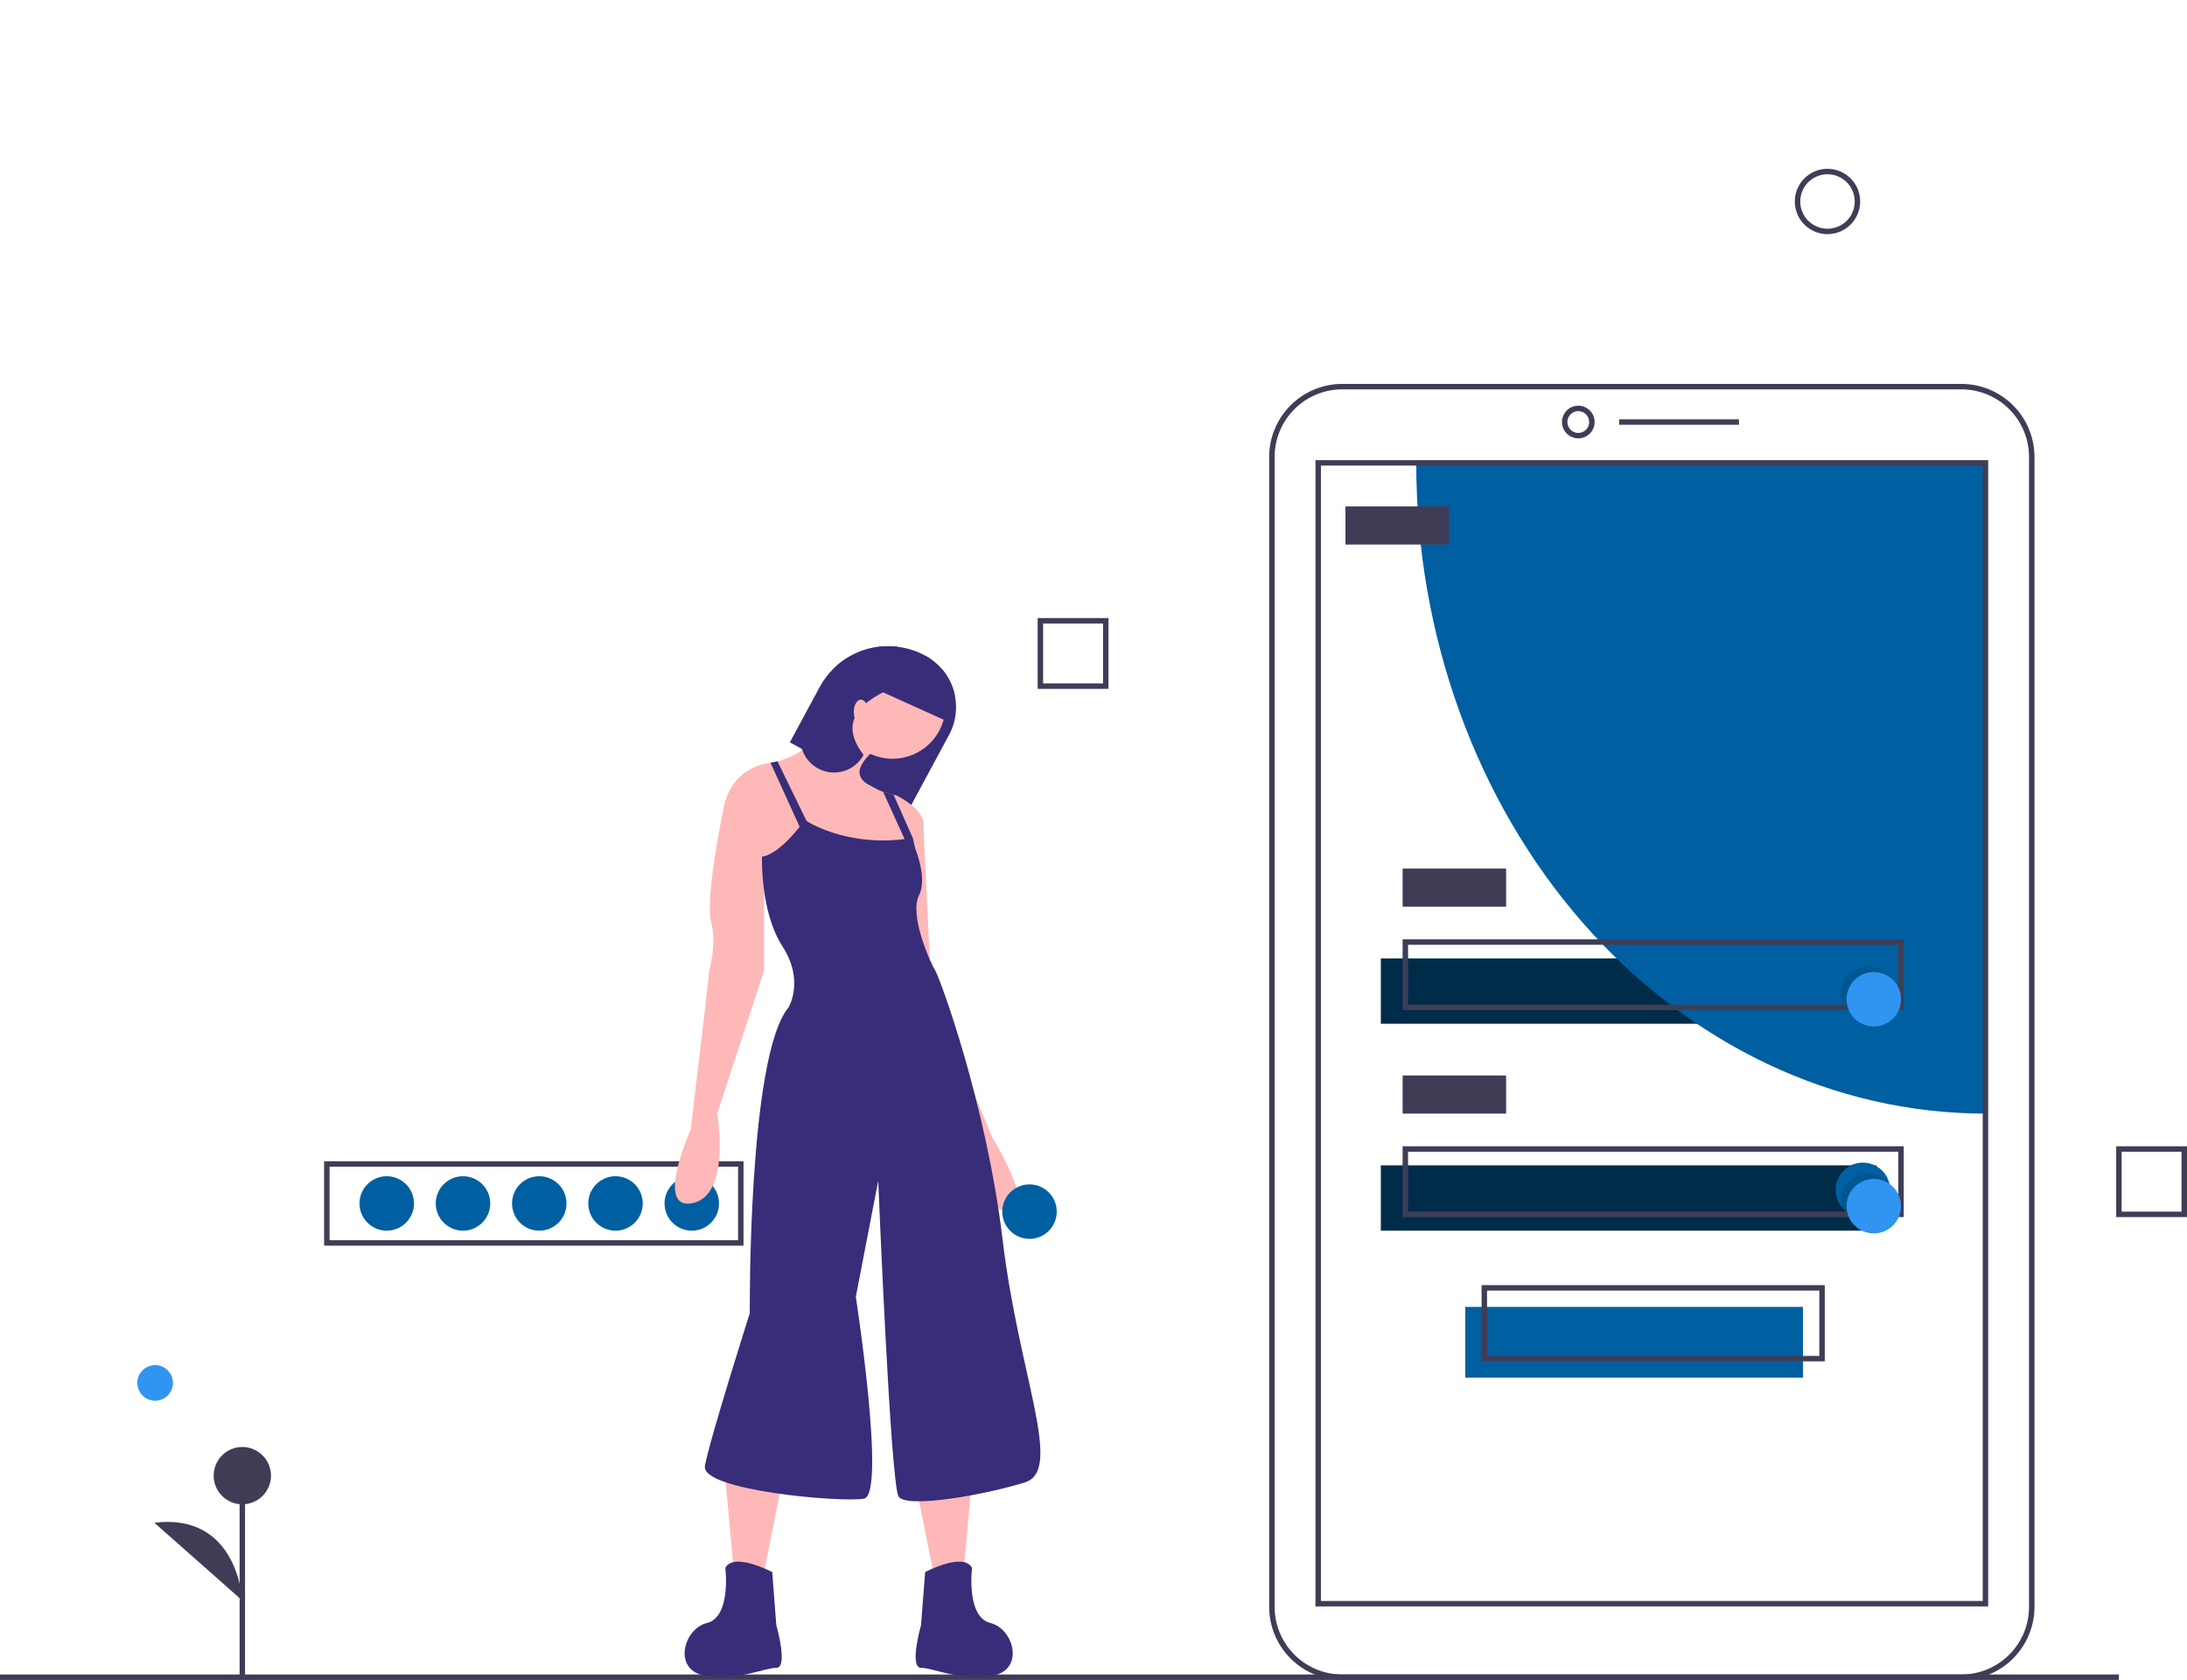
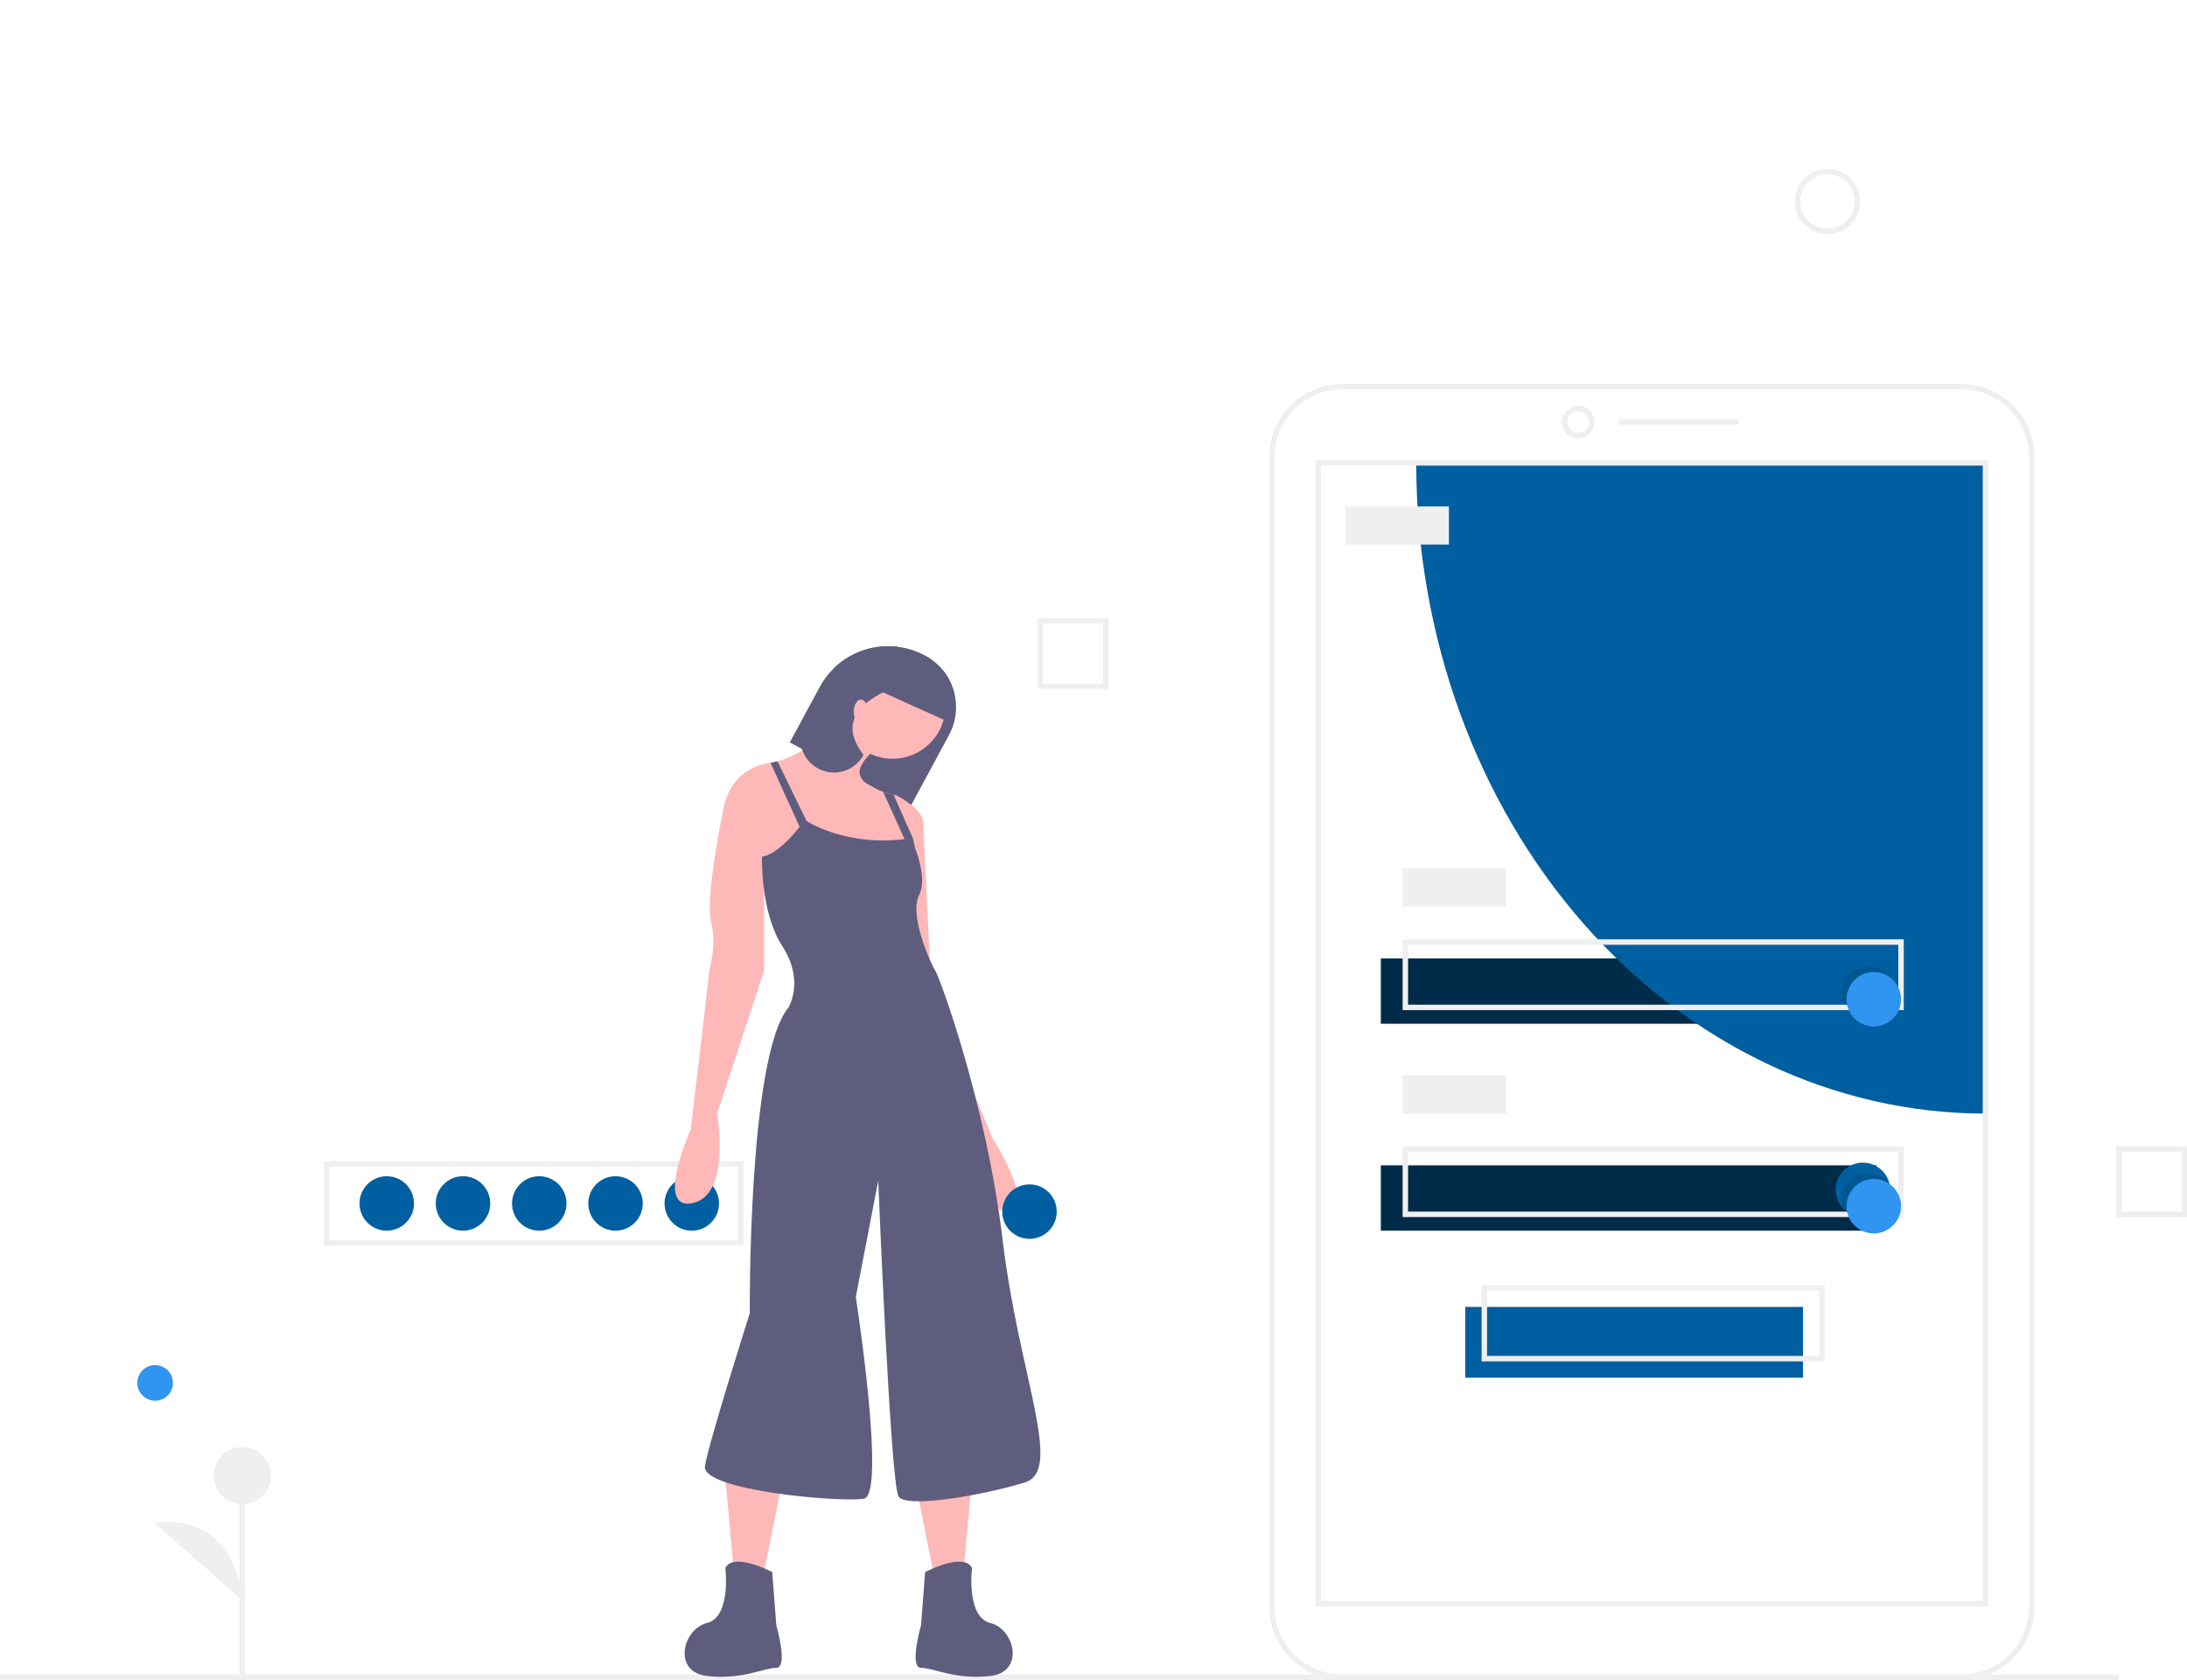
<svg xmlns="http://www.w3.org/2000/svg" width="803" height="617" viewBox="0 0 803 617" fill="none">
-   <path d="M273 457.5H119V426.5H273V457.5ZM121 455.5H271V428.5H121V455.5Z" fill="#3F3D56" />
+   <path d="M273 457.5H119V426.5H273V457.5ZM121 455.5H271V428.5H121V455.5Z" fill="#EFEFEF" />
  <path d="M254 452C259.523 452 264 447.523 264 442C264 436.477 259.523 432 254 432C248.477 432 244 436.477 244 442C244 447.523 248.477 452 254 452Z" fill="#005FA0" />
  <path d="M226 452C231.523 452 236 447.523 236 442C236 436.477 231.523 432 226 432C220.477 432 216 436.477 216 442C216 447.523 220.477 452 226 452Z" fill="#005FA0" />
  <path d="M198 452C203.523 452 208 447.523 208 442C208 436.477 203.523 432 198 432C192.477 432 188 436.477 188 442C188 447.523 192.477 452 198 452Z" fill="#005FA0" />
  <path d="M170 452C175.523 452 180 447.523 180 442C180 436.477 175.523 432 170 432C164.477 432 160 436.477 160 442C160 447.523 164.477 452 170 452Z" fill="#005FA0" />
  <path d="M142 452C147.523 452 152 447.523 152 442C152 436.477 147.523 432 142 432C136.477 432 132 436.477 132 442C132 447.523 136.477 452 142 452Z" fill="#005FA0" />
  <path d="M662 480H538V506H662V480Z" fill="#005FA0" />
  <path d="M689 352H507V376H689V352Z" fill="#002C49" />
-   <path d="M778 615H0V617H778V615Z" fill="#3F3D56" />
-   <path d="M720.186 617H492.814C485.705 616.992 478.89 614.164 473.863 609.137C468.836 604.11 466.008 597.295 466 590.186V167.814C466.008 160.705 468.836 153.89 473.863 148.863C478.89 143.836 485.705 141.008 492.814 141H720.186C727.295 141.008 734.11 143.836 739.137 148.863C744.164 153.89 746.992 160.705 747 167.814V590.186C746.992 597.295 744.164 604.11 739.137 609.137C734.11 614.164 727.295 616.992 720.186 617V617ZM492.814 143C486.236 143.007 479.928 145.624 475.276 150.276C470.624 154.928 468.007 161.236 468 167.814V590.186C468.007 596.764 470.624 603.072 475.276 607.724C479.928 612.376 486.236 614.993 492.814 615H720.186C726.764 614.993 733.072 612.376 737.724 607.724C742.376 603.072 744.993 596.764 745 590.186V167.814C744.993 161.236 742.376 154.928 737.724 150.276C733.072 145.624 726.764 143.007 720.186 143H492.814Z" fill="#3F3D56" />
-   <path d="M579.5 161C578.313 161 577.153 160.648 576.167 159.989C575.18 159.33 574.411 158.392 573.957 157.296C573.503 156.2 573.384 154.993 573.615 153.829C573.847 152.666 574.418 151.596 575.257 150.757C576.096 149.918 577.166 149.347 578.329 149.115C579.493 148.884 580.7 149.003 581.796 149.457C582.892 149.911 583.83 150.68 584.489 151.667C585.148 152.653 585.5 153.813 585.5 155C585.498 156.591 584.866 158.116 583.741 159.241C582.616 160.366 581.091 160.998 579.5 161V161ZM579.5 151C578.709 151 577.936 151.235 577.278 151.674C576.62 152.114 576.107 152.738 575.805 153.469C575.502 154.2 575.422 155.004 575.577 155.78C575.731 156.556 576.112 157.269 576.672 157.828C577.231 158.388 577.944 158.769 578.72 158.923C579.496 159.077 580.3 158.998 581.031 158.696C581.762 158.393 582.386 157.88 582.826 157.222C583.265 156.564 583.5 155.791 583.5 155C583.499 153.939 583.077 152.923 582.327 152.173C581.577 151.423 580.561 151.001 579.5 151V151Z" fill="#3F3D56" />
-   <path d="M638.5 154H594.5V156H638.5V154Z" fill="#3F3D56" />
+   <path d="M778 615H0V617H778V615Z" fill="#EFEFEF" />
+   <path d="M720.186 617H492.814C485.705 616.992 478.89 614.164 473.863 609.137C468.836 604.11 466.008 597.295 466 590.186V167.814C466.008 160.705 468.836 153.89 473.863 148.863C478.89 143.836 485.705 141.008 492.814 141H720.186C727.295 141.008 734.11 143.836 739.137 148.863C744.164 153.89 746.992 160.705 747 167.814V590.186C746.992 597.295 744.164 604.11 739.137 609.137C734.11 614.164 727.295 616.992 720.186 617V617ZM492.814 143C486.236 143.007 479.928 145.624 475.276 150.276C470.624 154.928 468.007 161.236 468 167.814V590.186C468.007 596.764 470.624 603.072 475.276 607.724C479.928 612.376 486.236 614.993 492.814 615H720.186C726.764 614.993 733.072 612.376 737.724 607.724C742.376 603.072 744.993 596.764 745 590.186V167.814C744.993 161.236 742.376 154.928 737.724 150.276C733.072 145.624 726.764 143.007 720.186 143H492.814Z" fill="#EFEFEF" />
+   <path d="M579.5 161C578.313 161 577.153 160.648 576.167 159.989C575.18 159.33 574.411 158.392 573.957 157.296C573.503 156.2 573.384 154.993 573.615 153.829C573.847 152.666 574.418 151.596 575.257 150.757C576.096 149.918 577.166 149.347 578.329 149.115C579.493 148.884 580.7 149.003 581.796 149.457C582.892 149.911 583.83 150.68 584.489 151.667C585.148 152.653 585.5 153.813 585.5 155C585.498 156.591 584.866 158.116 583.741 159.241C582.616 160.366 581.091 160.998 579.5 161V161ZM579.5 151C578.709 151 577.936 151.235 577.278 151.674C576.62 152.114 576.107 152.738 575.805 153.469C575.502 154.2 575.422 155.004 575.577 155.78C575.731 156.556 576.112 157.269 576.672 157.828C577.231 158.388 577.944 158.769 578.72 158.923C579.496 159.077 580.3 158.998 581.031 158.696C581.762 158.393 582.386 157.88 582.826 157.222C583.265 156.564 583.5 155.791 583.5 155C583.499 153.939 583.077 152.923 582.327 152.173C581.577 151.423 580.561 151.001 579.5 151V151Z" fill="#EFEFEF" />
+   <path d="M638.5 154H594.5V156H638.5V154Z" fill="#EFEFEF" />
  <path d="M729 170V409C673.571 408.997 620.412 383.816 581.217 338.995C542.023 294.175 520.002 233.386 520 170H729Z" fill="#005FA0" />
-   <path d="M730 590H483V169H730V590ZM485 588H728V171H485V588Z" fill="#3F3D56" />
-   <path d="M532 186H494V200H532V186Z" fill="#3F3D56" />
-   <path d="M553 319H515V333H553V319Z" fill="#3F3D56" />
-   <path d="M699 371H515V345H699V371ZM517 369H697V347H517V369Z" fill="#3F3D56" />
+   <path d="M730 590H483V169H730V590ZM485 588H728V171H485V588Z" fill="#EFEFEF" />
+   <path d="M532 186H494V200H532V186Z" fill="#EFEFEF" />
+   <path d="M553 319H515V333H553V319Z" fill="#EFEFEF" />
+   <path d="M699 371H515V345H699V371ZM517 369H697V347H517V369Z" fill="#EFEFEF" />
  <path d="M689 428H507V452H689V428Z" fill="#002C49" />
-   <path d="M553 395H515V409H553V395Z" fill="#3F3D56" />
-   <path d="M699 447H515V421H699V447ZM517 445H697V423H517V445Z" fill="#3F3D56" />
-   <path d="M670 500H544V472H670V500ZM546 498H668V474H546V498Z" fill="#3F3D56" />
+   <path d="M553 395H515V409H553V395Z" fill="#EFEFEF" />
+   <path d="M699 447H515V421H699V447ZM517 445H697V423H517V445Z" fill="#EFEFEF" />
+   <path d="M670 500H544V472H670V500ZM546 498H668V474H546V498Z" fill="#EFEFEF" />
  <path d="M694 361C694 363.059 693.364 365.067 692.18 366.751C690.996 368.435 689.321 369.713 687.384 370.41C685.447 371.106 683.342 371.188 681.356 370.644C679.371 370.1 677.601 368.957 676.29 367.37L676.28 367.36C675.324 366.2 674.642 364.84 674.284 363.381C673.926 361.921 673.902 360.4 674.213 358.929C674.524 357.459 675.162 356.078 676.081 354.888C676.999 353.699 678.174 352.732 679.517 352.059C680.861 351.386 682.339 351.024 683.842 351.001C685.344 350.978 686.833 351.294 688.197 351.925C689.56 352.557 690.764 353.487 691.719 354.648C692.673 355.809 693.354 357.17 693.71 358.63C693.71 358.631 693.71 358.633 693.711 358.634C693.711 358.635 693.712 358.636 693.713 358.637C693.714 358.638 693.715 358.639 693.716 358.639C693.717 358.64 693.719 358.64 693.72 358.64C693.905 359.413 693.999 360.205 694 361V361Z" fill="#005FA0" />
  <path opacity="0.1" d="M694 361C694 363.059 693.364 365.067 692.18 366.751C690.996 368.435 689.321 369.713 687.384 370.41C685.447 371.106 683.342 371.188 681.356 370.644C679.371 370.1 677.601 368.957 676.29 367.37L676.28 367.36C676.095 366.587 676.001 365.795 676 365C676 362.941 676.636 360.933 677.82 359.249C679.004 357.565 680.679 356.287 682.616 355.59C684.553 354.893 686.658 354.811 688.644 355.356C690.629 355.9 692.399 357.043 693.71 358.63C693.71 358.631 693.71 358.633 693.711 358.634C693.711 358.635 693.712 358.636 693.713 358.637C693.714 358.638 693.715 358.639 693.716 358.639C693.717 358.64 693.719 358.64 693.72 358.64C693.905 359.413 693.999 360.205 694 361V361Z" fill="black" />
  <path d="M688 377C693.523 377 698 372.523 698 367C698 361.477 693.523 357 688 357C682.477 357 678 361.477 678 367C678 372.523 682.477 377 688 377Z" fill="#3094F1" />
  <path d="M694 437C694 439.059 693.364 441.067 692.18 442.751C690.996 444.435 689.321 445.713 687.384 446.41C685.447 447.106 683.342 447.188 681.356 446.644C679.371 446.1 677.601 444.957 676.29 443.37L676.28 443.36C675.324 442.2 674.642 440.84 674.284 439.381C673.926 437.921 673.902 436.4 674.213 434.929C674.524 433.459 675.162 432.078 676.081 430.888C676.999 429.699 678.174 428.732 679.517 428.059C680.861 427.386 682.339 427.024 683.842 427.001C685.344 426.978 686.833 427.294 688.197 427.925C689.56 428.557 690.764 429.487 691.719 430.648C692.673 431.809 693.354 433.17 693.71 434.63C693.71 434.631 693.71 434.633 693.711 434.634C693.711 434.635 693.712 434.636 693.713 434.637C693.714 434.638 693.715 434.639 693.716 434.639C693.717 434.64 693.719 434.64 693.72 434.64C693.905 435.413 693.999 436.205 694 437V437Z" fill="#005FA0" />
  <path opacity="0.1" d="M694 437C694 439.059 693.364 441.067 692.18 442.751C690.996 444.435 689.321 445.713 687.384 446.41C685.447 447.106 683.342 447.188 681.356 446.644C679.371 446.1 677.601 444.957 676.29 443.37L676.28 443.36C676.095 442.587 676.001 441.795 676 441C676 438.941 676.636 436.933 677.82 435.249C679.004 433.565 680.679 432.287 682.616 431.59C684.553 430.893 686.658 430.811 688.644 431.356C690.629 431.9 692.399 433.043 693.71 434.63C693.71 434.631 693.71 434.633 693.711 434.634C693.711 434.635 693.712 434.636 693.713 434.637C693.714 434.638 693.715 434.639 693.716 434.639C693.717 434.64 693.719 434.64 693.72 434.64C693.905 435.413 693.999 436.205 694 437V437Z" fill="black" />
  <path d="M688 453C693.523 453 698 448.523 698 443C698 437.477 693.523 433 688 433C682.477 433 678 437.477 678 443C678 448.523 682.477 453 688 453Z" fill="#3094F1" />
-   <path d="M671 86C668.627 86 666.307 85.296 664.333 83.978C662.36 82.659 660.822 80.785 659.913 78.592C659.005 76.4 658.768 73.987 659.231 71.659C659.694 69.331 660.836 67.193 662.515 65.515C664.193 63.837 666.331 62.694 668.659 62.231C670.987 61.768 673.4 62.005 675.592 62.913C677.785 63.822 679.659 65.36 680.978 67.333C682.296 69.307 683 71.627 683 74C682.996 77.181 681.731 80.232 679.481 82.481C677.232 84.731 674.182 85.996 671 86V86ZM671 64C669.022 64 667.089 64.587 665.444 65.685C663.8 66.784 662.518 68.346 661.761 70.173C661.004 72 660.806 74.011 661.192 75.951C661.578 77.891 662.53 79.673 663.929 81.071C665.327 82.47 667.109 83.422 669.049 83.808C670.989 84.194 673 83.996 674.827 83.239C676.654 82.482 678.216 81.2 679.315 79.556C680.414 77.911 681 75.978 681 74C680.997 71.349 679.942 68.807 678.068 66.932C676.193 65.058 673.651 64.003 671 64V64Z" fill="#3F3D56" />
-   <path d="M407 253H381V227H407V253ZM383 251H405V229H383V251Z" fill="#3F3D56" />
-   <path d="M803 447H777V421H803V447ZM779 445H801V423H779V445Z" fill="#3F3D56" />
-   <path d="M290.003 272.666L294.464 275.069L309.647 283.252L334.157 296.458L348.441 269.956C349.786 267.466 350.627 264.735 350.915 261.92C351.204 259.104 350.934 256.26 350.122 253.548C349.31 250.837 347.971 248.313 346.182 246.12C344.393 243.927 342.189 242.108 339.697 240.767C334.37 237.891 328.267 236.779 322.268 237.593C316.269 238.407 310.683 241.105 306.315 245.297L306.308 245.304C304.159 247.368 302.345 249.755 300.933 252.379L290.003 272.666Z" fill="#382D79" />
+   <path d="M671 86C668.627 86 666.307 85.296 664.333 83.978C662.36 82.659 660.822 80.785 659.913 78.592C659.005 76.4 658.768 73.987 659.231 71.659C659.694 69.331 660.836 67.193 662.515 65.515C664.193 63.837 666.331 62.694 668.659 62.231C670.987 61.768 673.4 62.005 675.592 62.913C677.785 63.822 679.659 65.36 680.978 67.333C682.296 69.307 683 71.627 683 74C682.996 77.181 681.731 80.232 679.481 82.481C677.232 84.731 674.182 85.996 671 86V86ZM671 64C669.022 64 667.089 64.587 665.444 65.685C663.8 66.784 662.518 68.346 661.761 70.173C661.004 72 660.806 74.011 661.192 75.951C661.578 77.891 662.53 79.673 663.929 81.071C665.327 82.47 667.109 83.422 669.049 83.808C670.989 84.194 673 83.996 674.827 83.239C676.654 82.482 678.216 81.2 679.315 79.556C680.414 77.911 681 75.978 681 74C680.997 71.349 679.942 68.807 678.068 66.932C676.193 65.058 673.651 64.003 671 64V64Z" fill="#EFEFEF" />
+   <path d="M407 253H381V227H407V253ZM383 251H405V229H383V251Z" fill="#EFEFEF" />
+   <path d="M803 447H777V421H803V447ZM779 445H801V423H779V445Z" fill="#EFEFEF" />
+   <path d="M290.003 272.666L294.464 275.069L309.647 283.252L334.157 296.458L348.441 269.956C349.786 267.466 350.627 264.735 350.915 261.92C351.204 259.104 350.934 256.26 350.122 253.548C349.31 250.837 347.971 248.313 346.182 246.12C344.393 243.927 342.189 242.108 339.697 240.767C334.37 237.891 328.267 236.779 322.268 237.593C316.269 238.407 310.683 241.105 306.315 245.297L306.308 245.304C304.159 247.368 302.345 249.755 300.933 252.379L290.003 272.666Z" fill="#5F5D7E" />
  <path d="M356.9 542.937L353.906 575.876L342.676 577.373L335.19 539.942L356.9 542.937Z" fill="#FFB8B8" />
-   <path d="M339.682 577.373C339.682 577.373 353.906 569.887 356.9 575.876C356.9 575.876 354.654 593.843 363.638 596.089C372.621 598.335 376.364 614.056 363.638 615.554C350.911 617.051 342.676 612.559 338.184 612.559C333.693 612.559 338.184 596.838 338.184 596.838L339.682 577.373Z" fill="#382D79" />
+   <path d="M339.682 577.373C339.682 577.373 353.906 569.887 356.9 575.876C356.9 575.876 354.654 593.843 363.638 596.089C372.621 598.335 376.364 614.056 363.638 615.554C350.911 617.051 342.676 612.559 338.184 612.559C333.693 612.559 338.184 596.838 338.184 596.838L339.682 577.373Z" fill="#5F5D7E" />
  <path d="M266.316 542.937L269.311 575.876L280.54 577.373L288.026 539.942L266.316 542.937Z" fill="#FFB8B8" />
-   <path d="M283.535 577.373C283.535 577.373 269.311 569.887 266.316 575.876C266.316 575.876 268.562 593.843 259.578 596.089C250.595 598.335 246.852 614.056 259.578 615.554C272.305 617.051 280.54 612.559 285.032 612.559C289.524 612.559 285.032 596.838 285.032 596.838L283.535 577.373Z" fill="#382D79" />
+   <path d="M283.535 577.373C283.535 577.373 269.311 569.887 266.316 575.876C266.316 575.876 268.562 593.843 259.578 596.089C250.595 598.335 246.852 614.056 259.578 615.554C272.305 617.051 280.54 612.559 285.032 612.559C289.524 612.559 285.032 596.838 285.032 596.838L283.535 577.373Z" fill="#5F5D7E" />
  <path d="M327.704 278.67C338.453 278.67 347.168 269.956 347.168 259.206C347.168 248.456 338.453 239.742 327.704 239.742C316.954 239.742 308.239 248.456 308.239 259.206C308.239 269.956 316.954 278.67 327.704 278.67Z" fill="#FFB8B8" />
  <path d="M265.567 297.386L281.289 322.091L300.004 320.594L330.698 322.84C330.698 322.84 333.595 317.045 335.961 311.408C337.256 308.593 338.252 305.65 338.933 302.627C339.682 297.386 329.201 292.146 329.201 292.146C329.201 292.146 328.789 292.071 328.1 291.906C327.187 291.689 325.779 291.33 324.237 290.806C320.756 289.623 316.571 287.617 315.725 284.659C314.228 279.419 325.458 271.933 325.458 271.933L311.982 259.206C311.982 259.206 300.012 275.833 285.473 279.621C284.631 279.844 283.776 280.019 282.913 280.145C282.868 280.153 282.831 280.16 282.786 280.168C267.065 282.414 265.567 297.386 265.567 297.386Z" fill="#FFB8B8" />
  <path d="M273.802 290.648L265.567 297.386C265.567 297.386 258.83 329.577 261.076 338.561C263.322 347.544 260.327 355.779 260.327 357.276C260.327 358.774 253.589 414.921 253.589 414.921C253.589 414.921 240.114 444.866 254.338 441.872C268.562 438.877 263.322 408.932 263.322 408.932L280.54 356.528V312.359L273.802 290.648Z" fill="#FFB8B8" />
  <path d="M332.944 296.638L338.933 301.129L341.927 364.014L364.386 417.916C364.386 417.916 380.856 444.118 370.375 444.866C359.895 445.615 353.157 417.916 353.157 417.916L332.944 366.26L329.949 316.102L332.944 296.638Z" fill="#FFB8B8" />
-   <path d="M295.513 301.129C295.513 301.129 310.485 311.61 334.441 307.867C334.441 307.867 341.179 321.342 337.436 328.829C333.693 336.315 341.928 354.282 343.425 356.528C344.922 358.774 362.141 405.189 368.13 455.347C374.119 505.505 390.589 539.942 376.365 544.434C362.141 548.926 332.944 554.166 329.95 549.674C326.955 545.182 322.463 433.637 322.463 433.637L314.228 476.309C314.228 476.309 325.458 548.926 317.223 550.423C308.988 551.92 257.333 547.428 258.83 538.445C260.327 529.461 275.3 482.298 275.3 482.298C275.3 482.298 274.551 387.97 289.524 370.003C289.524 370.003 295.513 360.271 287.278 347.544C279.043 334.818 279.791 314.605 279.791 314.605C279.791 314.605 285.78 314.605 295.513 301.129Z" fill="#382D79" />
-   <path d="M282.913 280.145L295.513 307.867L298.507 306.37L285.473 279.621L282.913 280.145Z" fill="#382D79" />
-   <path d="M324.237 290.806L333.693 311.61L335.961 311.408L335.19 307.867L328.1 291.906C327.187 291.689 325.779 291.33 324.237 290.806Z" fill="#382D79" />
-   <path d="M294.464 275.07C295.184 277.385 296.572 279.437 298.452 280.968C300.333 282.5 302.624 283.442 305.038 283.677C307.452 283.912 309.881 283.429 312.022 282.29C314.163 281.15 315.92 279.404 317.073 277.27C307.603 264.888 315.726 257.11 331.11 251.226C332.269 249.075 332.761 246.628 332.525 244.196C332.29 241.765 331.335 239.458 329.785 237.571C325.544 237.028 321.236 237.441 317.176 238.777C313.115 240.114 309.404 242.341 306.315 245.297L306.308 245.304L295.378 265.577C294.599 267.018 294.118 268.6 293.961 270.231C293.804 271.861 293.975 273.506 294.464 275.07V275.07Z" fill="#382D79" />
+   <path d="M295.513 301.129C295.513 301.129 310.485 311.61 334.441 307.867C334.441 307.867 341.179 321.342 337.436 328.829C333.693 336.315 341.928 354.282 343.425 356.528C344.922 358.774 362.141 405.189 368.13 455.347C374.119 505.505 390.589 539.942 376.365 544.434C362.141 548.926 332.944 554.166 329.95 549.674C326.955 545.182 322.463 433.637 322.463 433.637L314.228 476.309C314.228 476.309 325.458 548.926 317.223 550.423C308.988 551.92 257.333 547.428 258.83 538.445C260.327 529.461 275.3 482.298 275.3 482.298C275.3 482.298 274.551 387.97 289.524 370.003C289.524 370.003 295.513 360.271 287.278 347.544C279.043 334.818 279.791 314.605 279.791 314.605C279.791 314.605 285.78 314.605 295.513 301.129Z" fill="#5F5D7E" />
+   <path d="M282.913 280.145L295.513 307.867L298.507 306.37L285.473 279.621L282.913 280.145Z" fill="#5F5D7E" />
+   <path d="M324.237 290.806L333.693 311.61L335.961 311.408L335.19 307.867L328.1 291.906C327.187 291.689 325.779 291.33 324.237 290.806Z" fill="#5F5D7E" />
+   <path d="M294.464 275.07C295.184 277.385 296.572 279.437 298.452 280.968C300.333 282.5 302.624 283.442 305.038 283.677C307.452 283.912 309.881 283.429 312.022 282.29C314.163 281.15 315.92 279.404 317.073 277.27C307.603 264.888 315.726 257.11 331.11 251.226C332.269 249.075 332.761 246.628 332.525 244.196C332.29 241.765 331.335 239.458 329.785 237.571C325.544 237.028 321.236 237.441 317.176 238.777C313.115 240.114 309.404 242.341 306.315 245.297L306.308 245.304L295.378 265.577C294.599 267.018 294.118 268.6 293.961 270.231C293.804 271.861 293.975 273.506 294.464 275.07V275.07Z" fill="#5F5D7E" />
  <path d="M316.1 265.944C317.547 265.944 318.72 263.933 318.72 261.452C318.72 258.971 317.547 256.96 316.1 256.96C314.653 256.96 313.48 258.971 313.48 261.452C313.48 263.933 314.653 265.944 316.1 265.944Z" fill="#FFB8B8" />
-   <path d="M323.908 254.123L346.412 264.319L350.537 255.216C349.826 251.889 348.338 248.777 346.195 246.135L330.706 239.12L323.908 254.123Z" fill="#382D79" />
+   <path d="M323.908 254.123L346.412 264.319L350.537 255.216C349.826 251.889 348.338 248.777 346.195 246.135L330.706 239.12L323.908 254.123Z" fill="#5F5D7E" />
  <path d="M378 455C383.523 455 388 450.523 388 445C388 439.477 383.523 435 378 435C372.477 435 368 439.477 368 445C368 450.523 372.477 455 378 455Z" fill="#005FA0" />
  <path d="M56.956 514.447C60.566 514.447 63.492 511.521 63.492 507.911C63.492 504.302 60.566 501.376 56.956 501.376C53.347 501.376 50.421 504.302 50.421 507.911C50.421 511.521 53.347 514.447 56.956 514.447Z" fill="#3094F1" />
-   <path d="M89.975 541.973H87.975V616.384H89.975V541.973Z" fill="#3F3D56" />
-   <path d="M88.975 552.495C94.787 552.495 99.498 547.784 99.498 541.973C99.498 536.161 94.787 531.45 88.975 531.45C83.164 531.45 78.452 536.161 78.452 541.973C78.452 547.784 83.164 552.495 88.975 552.495Z" fill="#3F3D56" />
-   <path d="M88.975 587.834C88.975 587.834 87.472 555.502 56.655 559.26Z" fill="#3F3D56" />
+   <path d="M89.975 541.973H87.975V616.384H89.975V541.973Z" fill="#EFEFEF" />
+   <path d="M88.975 552.495C94.787 552.495 99.498 547.784 99.498 541.973C99.498 536.161 94.787 531.45 88.975 531.45C83.164 531.45 78.452 536.161 78.452 541.973C78.452 547.784 83.164 552.495 88.975 552.495Z" fill="#EFEFEF" />
+   <path d="M88.975 587.834C88.975 587.834 87.472 555.502 56.655 559.26Z" fill="#EFEFEF" />
</svg>
